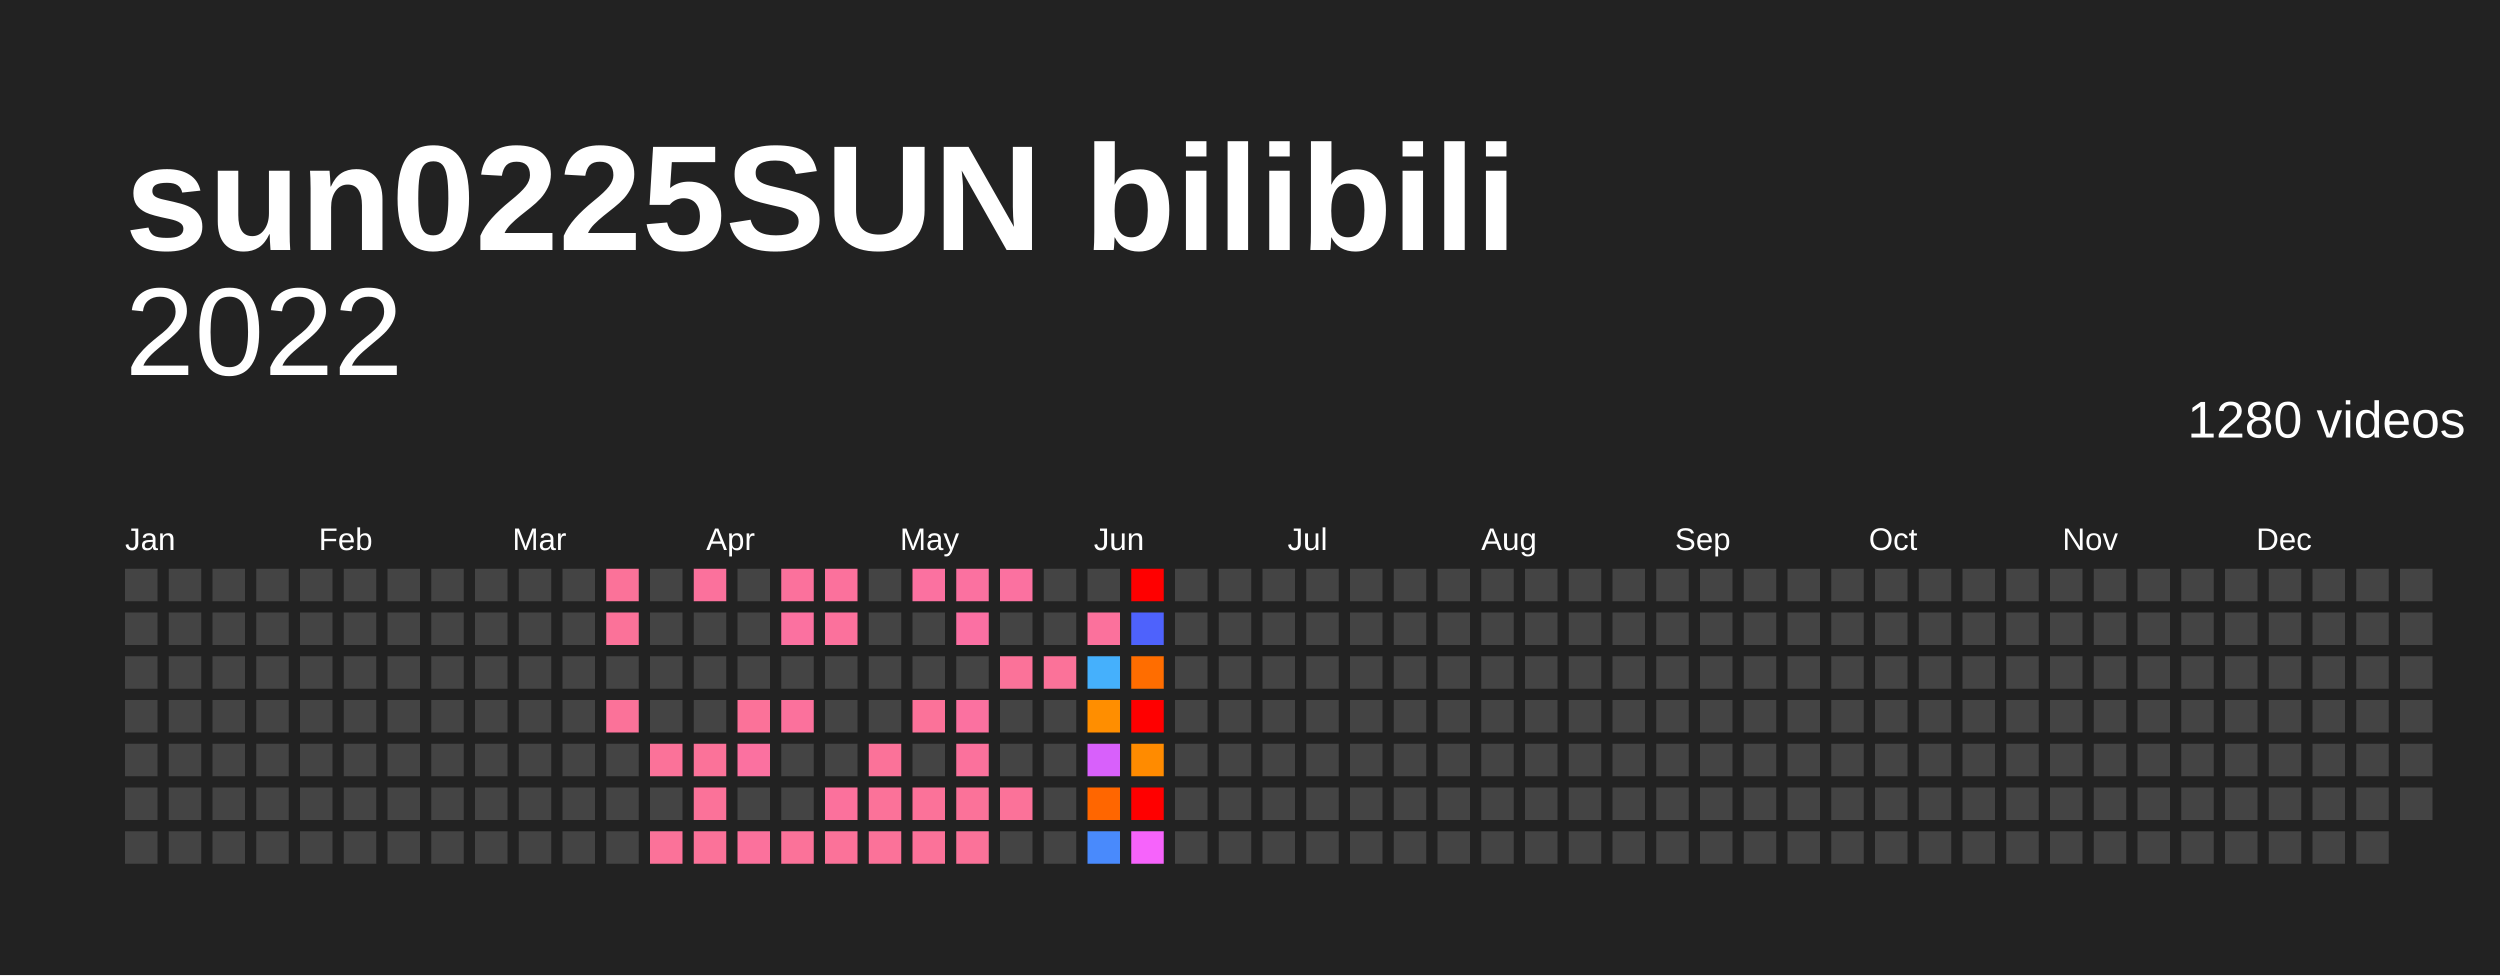
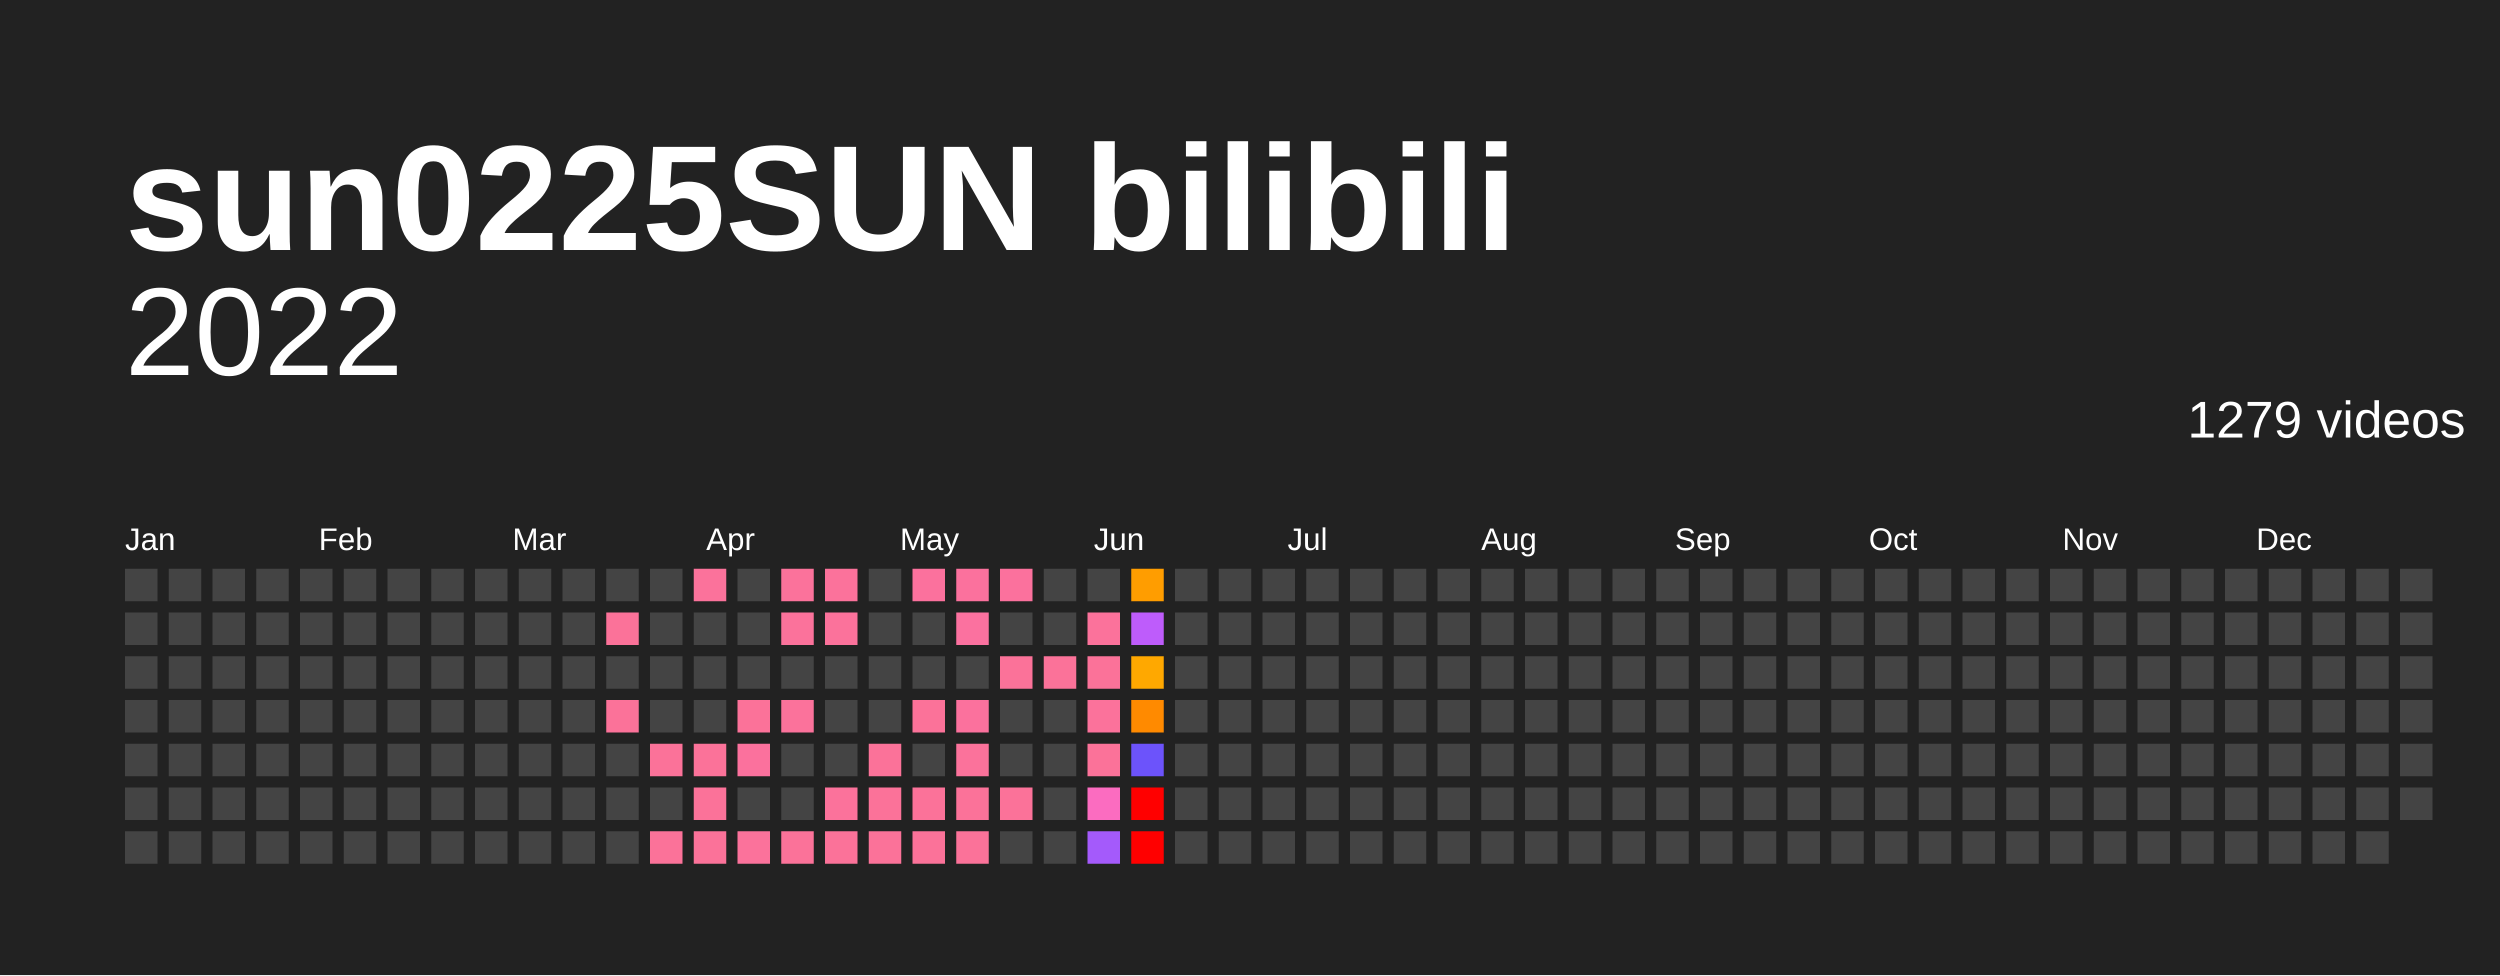
<svg xmlns="http://www.w3.org/2000/svg" baseProfile="full" height="78mm" version="1.1" viewBox="0,0,200,78" width="200mm">
  <defs />
  <rect fill="#222222" height="78" width="200" x="0" y="0" />
  <text fill="#FFFFFF" style="font-size:12px; font-family:Arial; font-weight:bold;" x="10" y="20">sun0225SUN bilibili</text>
  <text alignment-baseline="hanging" fill="#FFFFFF" style="font-size:10.0px; font-family:Arial;" x="10" y="30">2022</text>
-   <text alignment-baseline="hanging" fill="#FFFFFF" style="font-size:4.125px; font-family:Arial;" x="175" y="35">1280 videos</text>
+   <text alignment-baseline="hanging" fill="#FFFFFF" style="font-size:4.125px; font-family:Arial;" x="175" y="35">1279 videos</text>
  <text fill="#FFFFFF" style="font-size:2.5px; font-family:Arial" x="10.0" y="44">Jan</text>
  <text fill="#FFFFFF" style="font-size:2.5px; font-family:Arial" x="25.5" y="44">Feb</text>
  <text fill="#FFFFFF" style="font-size:2.5px; font-family:Arial" x="41.0" y="44">Mar</text>
  <text fill="#FFFFFF" style="font-size:2.5px; font-family:Arial" x="56.5" y="44">Apr</text>
  <text fill="#FFFFFF" style="font-size:2.5px; font-family:Arial" x="72.0" y="44">May</text>
  <text fill="#FFFFFF" style="font-size:2.5px; font-family:Arial" x="87.5" y="44">Jun</text>
  <text fill="#FFFFFF" style="font-size:2.5px; font-family:Arial" x="103.0" y="44">Jul</text>
  <text fill="#FFFFFF" style="font-size:2.5px; font-family:Arial" x="118.5" y="44">Aug</text>
  <text fill="#FFFFFF" style="font-size:2.5px; font-family:Arial" x="134.0" y="44">Sep</text>
  <text fill="#FFFFFF" style="font-size:2.5px; font-family:Arial" x="149.5" y="44">Oct</text>
  <text fill="#FFFFFF" style="font-size:2.5px; font-family:Arial" x="165.0" y="44">Nov</text>
  <text fill="#FFFFFF" style="font-size:2.5px; font-family:Arial" x="180.5" y="44">Dec</text>
  <rect fill="#444444" height="2.6" width="2.6" x="10.0" y="45.5" />
  <rect fill="#444444" height="2.6" width="2.6" x="10.0" y="49.0" />
  <rect fill="#444444" height="2.6" width="2.6" x="10.0" y="52.5" />
  <rect fill="#444444" height="2.6" width="2.6" x="10.0" y="56.0" />
  <rect fill="#444444" height="2.6" width="2.6" x="10.0" y="59.5" />
  <rect fill="#444444" height="2.6" width="2.6" x="10.0" y="63.0" />
  <rect fill="#444444" height="2.6" width="2.6" x="10.0" y="66.5" />
  <rect fill="#444444" height="2.6" width="2.6" x="13.5" y="45.5" />
  <rect fill="#444444" height="2.6" width="2.6" x="13.5" y="49.0" />
  <rect fill="#444444" height="2.6" width="2.6" x="13.5" y="52.5" />
  <rect fill="#444444" height="2.6" width="2.6" x="13.5" y="56.0" />
  <rect fill="#444444" height="2.6" width="2.6" x="13.5" y="59.5" />
  <rect fill="#444444" height="2.6" width="2.6" x="13.5" y="63.0" />
  <rect fill="#444444" height="2.6" width="2.6" x="13.5" y="66.5" />
  <rect fill="#444444" height="2.6" width="2.6" x="17.0" y="45.5" />
  <rect fill="#444444" height="2.6" width="2.6" x="17.0" y="49.0" />
  <rect fill="#444444" height="2.6" width="2.6" x="17.0" y="52.5" />
  <rect fill="#444444" height="2.6" width="2.6" x="17.0" y="56.0" />
  <rect fill="#444444" height="2.6" width="2.6" x="17.0" y="59.5" />
  <rect fill="#444444" height="2.6" width="2.6" x="17.0" y="63.0" />
  <rect fill="#444444" height="2.6" width="2.6" x="17.0" y="66.5" />
  <rect fill="#444444" height="2.6" width="2.6" x="20.5" y="45.5" />
  <rect fill="#444444" height="2.6" width="2.6" x="20.5" y="49.0" />
  <rect fill="#444444" height="2.6" width="2.6" x="20.5" y="52.5" />
  <rect fill="#444444" height="2.6" width="2.6" x="20.5" y="56.0" />
  <rect fill="#444444" height="2.6" width="2.6" x="20.5" y="59.5" />
  <rect fill="#444444" height="2.6" width="2.6" x="20.5" y="63.0" />
  <rect fill="#444444" height="2.6" width="2.6" x="20.5" y="66.5" />
  <rect fill="#444444" height="2.6" width="2.6" x="24.0" y="45.5" />
  <rect fill="#444444" height="2.6" width="2.6" x="24.0" y="49.0" />
  <rect fill="#444444" height="2.6" width="2.6" x="24.0" y="52.5" />
  <rect fill="#444444" height="2.6" width="2.6" x="24.0" y="56.0" />
  <rect fill="#444444" height="2.6" width="2.6" x="24.0" y="59.5" />
  <rect fill="#444444" height="2.6" width="2.6" x="24.0" y="63.0" />
  <rect fill="#444444" height="2.6" width="2.6" x="24.0" y="66.5" />
  <rect fill="#444444" height="2.6" width="2.6" x="27.5" y="45.5" />
  <rect fill="#444444" height="2.6" width="2.6" x="27.5" y="49.0" />
  <rect fill="#444444" height="2.6" width="2.6" x="27.5" y="52.5" />
  <rect fill="#444444" height="2.6" width="2.6" x="27.5" y="56.0" />
  <rect fill="#444444" height="2.6" width="2.6" x="27.5" y="59.5" />
  <rect fill="#444444" height="2.6" width="2.6" x="27.5" y="63.0" />
  <rect fill="#444444" height="2.6" width="2.6" x="27.5" y="66.5" />
  <rect fill="#444444" height="2.6" width="2.6" x="31.0" y="45.5" />
  <rect fill="#444444" height="2.6" width="2.6" x="31.0" y="49.0" />
  <rect fill="#444444" height="2.6" width="2.6" x="31.0" y="52.5" />
  <rect fill="#444444" height="2.6" width="2.6" x="31.0" y="56.0" />
  <rect fill="#444444" height="2.6" width="2.6" x="31.0" y="59.5" />
  <rect fill="#444444" height="2.6" width="2.6" x="31.0" y="63.0" />
  <rect fill="#444444" height="2.6" width="2.6" x="31.0" y="66.5" />
  <rect fill="#444444" height="2.6" width="2.6" x="34.5" y="45.5" />
  <rect fill="#444444" height="2.6" width="2.6" x="34.5" y="49.0" />
  <rect fill="#444444" height="2.6" width="2.6" x="34.5" y="52.5" />
  <rect fill="#444444" height="2.6" width="2.6" x="34.5" y="56.0" />
  <rect fill="#444444" height="2.6" width="2.6" x="34.5" y="59.5" />
  <rect fill="#444444" height="2.6" width="2.6" x="34.5" y="63.0" />
  <rect fill="#444444" height="2.6" width="2.6" x="34.5" y="66.5" />
  <rect fill="#444444" height="2.6" width="2.6" x="38.0" y="45.5" />
  <rect fill="#444444" height="2.6" width="2.6" x="38.0" y="49.0" />
  <rect fill="#444444" height="2.6" width="2.6" x="38.0" y="52.5" />
  <rect fill="#444444" height="2.6" width="2.6" x="38.0" y="56.0" />
  <rect fill="#444444" height="2.6" width="2.6" x="38.0" y="59.5" />
  <rect fill="#444444" height="2.6" width="2.6" x="38.0" y="63.0" />
  <rect fill="#444444" height="2.6" width="2.6" x="38.0" y="66.5" />
  <rect fill="#444444" height="2.6" width="2.6" x="41.5" y="45.5" />
  <rect fill="#444444" height="2.6" width="2.6" x="41.5" y="49.0" />
  <rect fill="#444444" height="2.6" width="2.6" x="41.5" y="52.5" />
  <rect fill="#444444" height="2.6" width="2.6" x="41.5" y="56.0" />
  <rect fill="#444444" height="2.6" width="2.6" x="41.5" y="59.5" />
  <rect fill="#444444" height="2.6" width="2.6" x="41.5" y="63.0" />
  <rect fill="#444444" height="2.6" width="2.6" x="41.5" y="66.5" />
  <rect fill="#444444" height="2.6" width="2.6" x="45.0" y="45.5" />
  <rect fill="#444444" height="2.6" width="2.6" x="45.0" y="49.0" />
  <rect fill="#444444" height="2.6" width="2.6" x="45.0" y="52.5" />
  <rect fill="#444444" height="2.6" width="2.6" x="45.0" y="56.0" />
  <rect fill="#444444" height="2.6" width="2.6" x="45.0" y="59.5" />
  <rect fill="#444444" height="2.6" width="2.6" x="45.0" y="63.0" />
  <rect fill="#444444" height="2.6" width="2.6" x="45.0" y="66.5" />
-   <rect fill="#fb7299" height="2.6" width="2.6" x="48.5" y="45.5" />
+   <rect fill="#444444" height="2.6" width="2.6" x="48.5" y="45.5" />
  <rect fill="#fb7299" height="2.6" width="2.6" x="48.5" y="49.0" />
  <rect fill="#444444" height="2.6" width="2.6" x="48.5" y="52.5" />
  <rect fill="#fb7299" height="2.6" width="2.6" x="48.5" y="56.0" />
  <rect fill="#444444" height="2.6" width="2.6" x="48.5" y="59.5" />
  <rect fill="#444444" height="2.6" width="2.6" x="48.5" y="63.0" />
  <rect fill="#444444" height="2.6" width="2.6" x="48.5" y="66.5" />
  <rect fill="#444444" height="2.6" width="2.6" x="52.0" y="45.5" />
  <rect fill="#444444" height="2.6" width="2.6" x="52.0" y="49.0" />
  <rect fill="#444444" height="2.6" width="2.6" x="52.0" y="52.5" />
  <rect fill="#444444" height="2.6" width="2.6" x="52.0" y="56.0" />
  <rect fill="#fb7299" height="2.6" width="2.6" x="52.0" y="59.5" />
  <rect fill="#444444" height="2.6" width="2.6" x="52.0" y="63.0" />
  <rect fill="#fb7299" height="2.6" width="2.6" x="52.0" y="66.5" />
-   <rect fill="#fb719c" height="2.6" width="2.6" x="55.5" y="45.5" />
+   <rect fill="#fb729b" height="2.6" width="2.6" x="55.5" y="45.5" />
  <rect fill="#444444" height="2.6" width="2.6" x="55.5" y="49.0" />
  <rect fill="#444444" height="2.6" width="2.6" x="55.5" y="52.5" />
  <rect fill="#444444" height="2.6" width="2.6" x="55.5" y="56.0" />
  <rect fill="#fb7299" height="2.6" width="2.6" x="55.5" y="59.5" />
  <rect fill="#fb7299" height="2.6" width="2.6" x="55.5" y="63.0" />
  <rect fill="#fb7299" height="2.6" width="2.6" x="55.5" y="66.5" />
  <rect fill="#444444" height="2.6" width="2.6" x="59.0" y="45.5" />
  <rect fill="#444444" height="2.6" width="2.6" x="59.0" y="49.0" />
  <rect fill="#444444" height="2.6" width="2.6" x="59.0" y="52.5" />
  <rect fill="#fb7299" height="2.6" width="2.6" x="59.0" y="56.0" />
-   <rect fill="#fb71a0" height="2.6" width="2.6" x="59.0" y="59.5" />
+   <rect fill="#fb719d" height="2.6" width="2.6" x="59.0" y="59.5" />
  <rect fill="#444444" height="2.6" width="2.6" x="59.0" y="63.0" />
-   <rect fill="#fb719c" height="2.6" width="2.6" x="59.0" y="66.5" />
-   <rect fill="#fb719c" height="2.6" width="2.6" x="62.5" y="45.5" />
-   <rect fill="#fb71a0" height="2.6" width="2.6" x="62.5" y="49.0" />
+   <rect fill="#fb729b" height="2.6" width="2.6" x="59.0" y="66.5" />
+   <rect fill="#fb729b" height="2.6" width="2.6" x="62.5" y="45.5" />
+   <rect fill="#fb729b" height="2.6" width="2.6" x="62.5" y="49.0" />
  <rect fill="#444444" height="2.6" width="2.6" x="62.5" y="52.5" />
-   <rect fill="#fb719c" height="2.6" width="2.6" x="62.5" y="56.0" />
+   <rect fill="#fb729b" height="2.6" width="2.6" x="62.5" y="56.0" />
  <rect fill="#444444" height="2.6" width="2.6" x="62.5" y="59.5" />
  <rect fill="#444444" height="2.6" width="2.6" x="62.5" y="63.0" />
  <rect fill="#fb7299" height="2.6" width="2.6" x="62.5" y="66.5" />
-   <rect fill="#fb719c" height="2.6" width="2.6" x="66.0" y="45.5" />
-   <rect fill="#fb719c" height="2.6" width="2.6" x="66.0" y="49.0" />
+   <rect fill="#fb729b" height="2.6" width="2.6" x="66.0" y="45.5" />
+   <rect fill="#fb729b" height="2.6" width="2.6" x="66.0" y="49.0" />
  <rect fill="#444444" height="2.6" width="2.6" x="66.0" y="52.5" />
  <rect fill="#444444" height="2.6" width="2.6" x="66.0" y="56.0" />
  <rect fill="#444444" height="2.6" width="2.6" x="66.0" y="59.5" />
-   <rect fill="#fb719c" height="2.6" width="2.6" x="66.0" y="63.0" />
+   <rect fill="#fb729b" height="2.6" width="2.6" x="66.0" y="63.0" />
  <rect fill="#fb7299" height="2.6" width="2.6" x="66.0" y="66.5" />
  <rect fill="#444444" height="2.6" width="2.6" x="69.5" y="45.5" />
  <rect fill="#444444" height="2.6" width="2.6" x="69.5" y="49.0" />
  <rect fill="#444444" height="2.6" width="2.6" x="69.5" y="52.5" />
  <rect fill="#444444" height="2.6" width="2.6" x="69.5" y="56.0" />
  <rect fill="#fb7299" height="2.6" width="2.6" x="69.5" y="59.5" />
  <rect fill="#fb7299" height="2.6" width="2.6" x="69.5" y="63.0" />
  <rect fill="#fb7299" height="2.6" width="2.6" x="69.5" y="66.5" />
-   <rect fill="#fb71a0" height="2.6" width="2.6" x="73.0" y="45.5" />
+   <rect fill="#fb719d" height="2.6" width="2.6" x="73.0" y="45.5" />
  <rect fill="#444444" height="2.6" width="2.6" x="73.0" y="49.0" />
  <rect fill="#444444" height="2.6" width="2.6" x="73.0" y="52.5" />
  <rect fill="#fb7299" height="2.6" width="2.6" x="73.0" y="56.0" />
  <rect fill="#444444" height="2.6" width="2.6" x="73.0" y="59.5" />
  <rect fill="#fb7299" height="2.6" width="2.6" x="73.0" y="63.0" />
  <rect fill="#fb7299" height="2.6" width="2.6" x="73.0" y="66.5" />
-   <rect fill="#fb71a0" height="2.6" width="2.6" x="76.5" y="45.5" />
-   <rect fill="#fb70a3" height="2.6" width="2.6" x="76.5" y="49.0" />
+   <rect fill="#fb719d" height="2.6" width="2.6" x="76.5" y="45.5" />
+   <rect fill="#fb719f" height="2.6" width="2.6" x="76.5" y="49.0" />
  <rect fill="#444444" height="2.6" width="2.6" x="76.5" y="52.5" />
-   <rect fill="#fb71a0" height="2.6" width="2.6" x="76.5" y="56.0" />
-   <rect fill="#fb719c" height="2.6" width="2.6" x="76.5" y="59.5" />
+   <rect fill="#fb719d" height="2.6" width="2.6" x="76.5" y="56.0" />
+   <rect fill="#fb729b" height="2.6" width="2.6" x="76.5" y="59.5" />
  <rect fill="#fb7299" height="2.6" width="2.6" x="76.5" y="63.0" />
  <rect fill="#fb7299" height="2.6" width="2.6" x="76.5" y="66.5" />
-   <rect fill="#fb71a0" height="2.6" width="2.6" x="80.0" y="45.5" />
+   <rect fill="#fb719d" height="2.6" width="2.6" x="80.0" y="45.5" />
  <rect fill="#444444" height="2.6" width="2.6" x="80.0" y="49.0" />
  <rect fill="#fb7299" height="2.6" width="2.6" x="80.0" y="52.5" />
  <rect fill="#444444" height="2.6" width="2.6" x="80.0" y="56.0" />
  <rect fill="#444444" height="2.6" width="2.6" x="80.0" y="59.5" />
  <rect fill="#fb7299" height="2.6" width="2.6" x="80.0" y="63.0" />
  <rect fill="#444444" height="2.6" width="2.6" x="80.0" y="66.5" />
  <rect fill="#444444" height="2.6" width="2.6" x="83.5" y="45.5" />
  <rect fill="#444444" height="2.6" width="2.6" x="83.5" y="49.0" />
  <rect fill="#fb7299" height="2.6" width="2.6" x="83.5" y="52.5" />
  <rect fill="#444444" height="2.6" width="2.6" x="83.5" y="56.0" />
  <rect fill="#444444" height="2.6" width="2.6" x="83.5" y="59.5" />
  <rect fill="#444444" height="2.6" width="2.6" x="83.5" y="63.0" />
  <rect fill="#444444" height="2.6" width="2.6" x="83.5" y="66.5" />
  <rect fill="#444444" height="2.6" width="2.6" x="87.0" y="45.5" />
-   <rect fill="#fb719c" height="2.6" width="2.6" x="87.0" y="49.0" />
-   <rect fill="#45b0fc" height="2.6" width="2.6" x="87.0" y="52.5" />
-   <rect fill="#ff8e00" height="2.6" width="2.6" x="87.0" y="56.0" />
-   <rect fill="#d860fb" height="2.6" width="2.6" x="87.0" y="59.5" />
-   <rect fill="#ff6600" height="2.6" width="2.6" x="87.0" y="63.0" />
-   <rect fill="#498afc" height="2.6" width="2.6" x="87.0" y="66.5" />
-   <rect fill="red" height="2.6" width="2.6" x="90.5" y="45.5" />
-   <rect fill="#4e62fc" height="2.6" width="2.6" x="90.5" y="49.0" />
-   <rect fill="#ff6d00" height="2.6" width="2.6" x="90.5" y="52.5" />
-   <rect fill="red" height="2.6" width="2.6" x="90.5" y="56.0" />
-   <rect fill="#ff8b00" height="2.6" width="2.6" x="90.5" y="59.5" />
+   <rect fill="#fb729b" height="2.6" width="2.6" x="87.0" y="49.0" />
+   <rect fill="#fb7299" height="2.6" width="2.6" x="87.0" y="52.5" />
+   <rect fill="#fb729b" height="2.6" width="2.6" x="87.0" y="56.0" />
+   <rect fill="#fb7299" height="2.6" width="2.6" x="87.0" y="59.5" />
+   <rect fill="#fb6cc0" height="2.6" width="2.6" x="87.0" y="63.0" />
+   <rect fill="#a45afb" height="2.6" width="2.6" x="87.0" y="66.5" />
+   <rect fill="#ff9d00" height="2.6" width="2.6" x="90.5" y="45.5" />
+   <rect fill="#be5cfb" height="2.6" width="2.6" x="90.5" y="49.0" />
+   <rect fill="#ffa800" height="2.6" width="2.6" x="90.5" y="52.5" />
+   <rect fill="#ff8a00" height="2.6" width="2.6" x="90.5" y="56.0" />
+   <rect fill="#6c53fb" height="2.6" width="2.6" x="90.5" y="59.5" />
  <rect fill="red" height="2.6" width="2.6" x="90.5" y="63.0" />
-   <rect fill="#f663fb" height="2.6" width="2.6" x="90.5" y="66.5" />
+   <rect fill="red" height="2.6" width="2.6" x="90.5" y="66.5" />
  <rect fill="#444444" height="2.6" width="2.6" x="94.0" y="45.5" />
  <rect fill="#444444" height="2.6" width="2.6" x="94.0" y="49.0" />
  <rect fill="#444444" height="2.6" width="2.6" x="94.0" y="52.5" />
  <rect fill="#444444" height="2.6" width="2.6" x="94.0" y="56.0" />
  <rect fill="#444444" height="2.6" width="2.6" x="94.0" y="59.5" />
  <rect fill="#444444" height="2.6" width="2.6" x="94.0" y="63.0" />
  <rect fill="#444444" height="2.6" width="2.6" x="94.0" y="66.5" />
  <rect fill="#444444" height="2.6" width="2.6" x="97.5" y="45.5" />
  <rect fill="#444444" height="2.6" width="2.6" x="97.5" y="49.0" />
  <rect fill="#444444" height="2.6" width="2.6" x="97.5" y="52.5" />
  <rect fill="#444444" height="2.6" width="2.6" x="97.5" y="56.0" />
  <rect fill="#444444" height="2.6" width="2.6" x="97.5" y="59.5" />
  <rect fill="#444444" height="2.6" width="2.6" x="97.5" y="63.0" />
  <rect fill="#444444" height="2.6" width="2.6" x="97.5" y="66.5" />
  <rect fill="#444444" height="2.6" width="2.6" x="101.0" y="45.5" />
  <rect fill="#444444" height="2.6" width="2.6" x="101.0" y="49.0" />
  <rect fill="#444444" height="2.6" width="2.6" x="101.0" y="52.5" />
  <rect fill="#444444" height="2.6" width="2.6" x="101.0" y="56.0" />
  <rect fill="#444444" height="2.6" width="2.6" x="101.0" y="59.5" />
  <rect fill="#444444" height="2.6" width="2.6" x="101.0" y="63.0" />
  <rect fill="#444444" height="2.6" width="2.6" x="101.0" y="66.5" />
  <rect fill="#444444" height="2.6" width="2.6" x="104.5" y="45.5" />
  <rect fill="#444444" height="2.6" width="2.6" x="104.5" y="49.0" />
  <rect fill="#444444" height="2.6" width="2.6" x="104.5" y="52.5" />
  <rect fill="#444444" height="2.6" width="2.6" x="104.5" y="56.0" />
  <rect fill="#444444" height="2.6" width="2.6" x="104.5" y="59.5" />
  <rect fill="#444444" height="2.6" width="2.6" x="104.5" y="63.0" />
  <rect fill="#444444" height="2.6" width="2.6" x="104.5" y="66.5" />
  <rect fill="#444444" height="2.6" width="2.6" x="108.0" y="45.5" />
  <rect fill="#444444" height="2.6" width="2.6" x="108.0" y="49.0" />
  <rect fill="#444444" height="2.6" width="2.6" x="108.0" y="52.5" />
  <rect fill="#444444" height="2.6" width="2.6" x="108.0" y="56.0" />
  <rect fill="#444444" height="2.6" width="2.6" x="108.0" y="59.5" />
  <rect fill="#444444" height="2.6" width="2.6" x="108.0" y="63.0" />
  <rect fill="#444444" height="2.6" width="2.6" x="108.0" y="66.5" />
  <rect fill="#444444" height="2.6" width="2.6" x="111.5" y="45.5" />
  <rect fill="#444444" height="2.6" width="2.6" x="111.5" y="49.0" />
  <rect fill="#444444" height="2.6" width="2.6" x="111.5" y="52.5" />
  <rect fill="#444444" height="2.6" width="2.6" x="111.5" y="56.0" />
  <rect fill="#444444" height="2.6" width="2.6" x="111.5" y="59.5" />
  <rect fill="#444444" height="2.6" width="2.6" x="111.5" y="63.0" />
  <rect fill="#444444" height="2.6" width="2.6" x="111.5" y="66.5" />
  <rect fill="#444444" height="2.6" width="2.6" x="115.0" y="45.5" />
  <rect fill="#444444" height="2.6" width="2.6" x="115.0" y="49.0" />
  <rect fill="#444444" height="2.6" width="2.6" x="115.0" y="52.5" />
  <rect fill="#444444" height="2.6" width="2.6" x="115.0" y="56.0" />
  <rect fill="#444444" height="2.6" width="2.6" x="115.0" y="59.5" />
  <rect fill="#444444" height="2.6" width="2.6" x="115.0" y="63.0" />
  <rect fill="#444444" height="2.6" width="2.6" x="115.0" y="66.5" />
  <rect fill="#444444" height="2.6" width="2.6" x="118.5" y="45.5" />
  <rect fill="#444444" height="2.6" width="2.6" x="118.5" y="49.0" />
  <rect fill="#444444" height="2.6" width="2.6" x="118.5" y="52.5" />
  <rect fill="#444444" height="2.6" width="2.6" x="118.5" y="56.0" />
  <rect fill="#444444" height="2.6" width="2.6" x="118.5" y="59.5" />
  <rect fill="#444444" height="2.6" width="2.6" x="118.5" y="63.0" />
  <rect fill="#444444" height="2.6" width="2.6" x="118.5" y="66.5" />
  <rect fill="#444444" height="2.6" width="2.6" x="122.0" y="45.5" />
  <rect fill="#444444" height="2.6" width="2.6" x="122.0" y="49.0" />
  <rect fill="#444444" height="2.6" width="2.6" x="122.0" y="52.5" />
  <rect fill="#444444" height="2.6" width="2.6" x="122.0" y="56.0" />
  <rect fill="#444444" height="2.6" width="2.6" x="122.0" y="59.5" />
  <rect fill="#444444" height="2.6" width="2.6" x="122.0" y="63.0" />
  <rect fill="#444444" height="2.6" width="2.6" x="122.0" y="66.5" />
  <rect fill="#444444" height="2.6" width="2.6" x="125.5" y="45.5" />
  <rect fill="#444444" height="2.6" width="2.6" x="125.5" y="49.0" />
  <rect fill="#444444" height="2.6" width="2.6" x="125.5" y="52.5" />
  <rect fill="#444444" height="2.6" width="2.6" x="125.5" y="56.0" />
  <rect fill="#444444" height="2.6" width="2.6" x="125.5" y="59.5" />
  <rect fill="#444444" height="2.6" width="2.6" x="125.5" y="63.0" />
  <rect fill="#444444" height="2.6" width="2.6" x="125.5" y="66.5" />
  <rect fill="#444444" height="2.6" width="2.6" x="129.0" y="45.5" />
  <rect fill="#444444" height="2.6" width="2.6" x="129.0" y="49.0" />
  <rect fill="#444444" height="2.6" width="2.6" x="129.0" y="52.5" />
  <rect fill="#444444" height="2.6" width="2.6" x="129.0" y="56.0" />
  <rect fill="#444444" height="2.6" width="2.6" x="129.0" y="59.5" />
  <rect fill="#444444" height="2.6" width="2.6" x="129.0" y="63.0" />
  <rect fill="#444444" height="2.6" width="2.6" x="129.0" y="66.5" />
  <rect fill="#444444" height="2.6" width="2.6" x="132.5" y="45.5" />
  <rect fill="#444444" height="2.6" width="2.6" x="132.5" y="49.0" />
  <rect fill="#444444" height="2.6" width="2.6" x="132.5" y="52.5" />
  <rect fill="#444444" height="2.6" width="2.6" x="132.5" y="56.0" />
  <rect fill="#444444" height="2.6" width="2.6" x="132.5" y="59.5" />
  <rect fill="#444444" height="2.6" width="2.6" x="132.5" y="63.0" />
  <rect fill="#444444" height="2.6" width="2.6" x="132.5" y="66.5" />
  <rect fill="#444444" height="2.6" width="2.6" x="136.0" y="45.5" />
  <rect fill="#444444" height="2.6" width="2.6" x="136.0" y="49.0" />
  <rect fill="#444444" height="2.6" width="2.6" x="136.0" y="52.5" />
  <rect fill="#444444" height="2.6" width="2.6" x="136.0" y="56.0" />
  <rect fill="#444444" height="2.6" width="2.6" x="136.0" y="59.5" />
  <rect fill="#444444" height="2.6" width="2.6" x="136.0" y="63.0" />
  <rect fill="#444444" height="2.6" width="2.6" x="136.0" y="66.5" />
  <rect fill="#444444" height="2.6" width="2.6" x="139.5" y="45.5" />
  <rect fill="#444444" height="2.6" width="2.6" x="139.5" y="49.0" />
  <rect fill="#444444" height="2.6" width="2.6" x="139.5" y="52.5" />
  <rect fill="#444444" height="2.6" width="2.6" x="139.5" y="56.0" />
  <rect fill="#444444" height="2.6" width="2.6" x="139.5" y="59.5" />
  <rect fill="#444444" height="2.6" width="2.6" x="139.5" y="63.0" />
  <rect fill="#444444" height="2.6" width="2.6" x="139.5" y="66.5" />
  <rect fill="#444444" height="2.6" width="2.6" x="143.0" y="45.5" />
  <rect fill="#444444" height="2.6" width="2.6" x="143.0" y="49.0" />
  <rect fill="#444444" height="2.6" width="2.6" x="143.0" y="52.5" />
  <rect fill="#444444" height="2.6" width="2.6" x="143.0" y="56.0" />
  <rect fill="#444444" height="2.6" width="2.6" x="143.0" y="59.5" />
  <rect fill="#444444" height="2.6" width="2.6" x="143.0" y="63.0" />
  <rect fill="#444444" height="2.6" width="2.6" x="143.0" y="66.5" />
  <rect fill="#444444" height="2.6" width="2.6" x="146.5" y="45.5" />
  <rect fill="#444444" height="2.6" width="2.6" x="146.5" y="49.0" />
  <rect fill="#444444" height="2.6" width="2.6" x="146.5" y="52.5" />
  <rect fill="#444444" height="2.6" width="2.6" x="146.5" y="56.0" />
  <rect fill="#444444" height="2.6" width="2.6" x="146.5" y="59.5" />
  <rect fill="#444444" height="2.6" width="2.6" x="146.5" y="63.0" />
  <rect fill="#444444" height="2.6" width="2.6" x="146.5" y="66.5" />
  <rect fill="#444444" height="2.6" width="2.6" x="150.0" y="45.5" />
  <rect fill="#444444" height="2.6" width="2.6" x="150.0" y="49.0" />
  <rect fill="#444444" height="2.6" width="2.6" x="150.0" y="52.5" />
  <rect fill="#444444" height="2.6" width="2.6" x="150.0" y="56.0" />
  <rect fill="#444444" height="2.6" width="2.6" x="150.0" y="59.5" />
  <rect fill="#444444" height="2.6" width="2.6" x="150.0" y="63.0" />
  <rect fill="#444444" height="2.6" width="2.6" x="150.0" y="66.5" />
  <rect fill="#444444" height="2.6" width="2.6" x="153.5" y="45.5" />
  <rect fill="#444444" height="2.6" width="2.6" x="153.5" y="49.0" />
  <rect fill="#444444" height="2.6" width="2.6" x="153.5" y="52.5" />
  <rect fill="#444444" height="2.6" width="2.6" x="153.5" y="56.0" />
  <rect fill="#444444" height="2.6" width="2.6" x="153.5" y="59.5" />
  <rect fill="#444444" height="2.6" width="2.6" x="153.5" y="63.0" />
  <rect fill="#444444" height="2.6" width="2.6" x="153.5" y="66.5" />
  <rect fill="#444444" height="2.6" width="2.6" x="157.0" y="45.5" />
  <rect fill="#444444" height="2.6" width="2.6" x="157.0" y="49.0" />
  <rect fill="#444444" height="2.6" width="2.6" x="157.0" y="52.5" />
  <rect fill="#444444" height="2.6" width="2.6" x="157.0" y="56.0" />
  <rect fill="#444444" height="2.6" width="2.6" x="157.0" y="59.5" />
  <rect fill="#444444" height="2.6" width="2.6" x="157.0" y="63.0" />
  <rect fill="#444444" height="2.6" width="2.6" x="157.0" y="66.5" />
  <rect fill="#444444" height="2.6" width="2.6" x="160.5" y="45.5" />
  <rect fill="#444444" height="2.6" width="2.6" x="160.5" y="49.0" />
  <rect fill="#444444" height="2.6" width="2.6" x="160.5" y="52.5" />
  <rect fill="#444444" height="2.6" width="2.6" x="160.5" y="56.0" />
  <rect fill="#444444" height="2.6" width="2.6" x="160.5" y="59.5" />
  <rect fill="#444444" height="2.6" width="2.6" x="160.5" y="63.0" />
  <rect fill="#444444" height="2.6" width="2.6" x="160.5" y="66.5" />
  <rect fill="#444444" height="2.6" width="2.6" x="164.0" y="45.5" />
  <rect fill="#444444" height="2.6" width="2.6" x="164.0" y="49.0" />
  <rect fill="#444444" height="2.6" width="2.6" x="164.0" y="52.5" />
  <rect fill="#444444" height="2.6" width="2.6" x="164.0" y="56.0" />
  <rect fill="#444444" height="2.6" width="2.6" x="164.0" y="59.5" />
  <rect fill="#444444" height="2.6" width="2.6" x="164.0" y="63.0" />
  <rect fill="#444444" height="2.6" width="2.6" x="164.0" y="66.5" />
  <rect fill="#444444" height="2.6" width="2.6" x="167.5" y="45.5" />
  <rect fill="#444444" height="2.6" width="2.6" x="167.5" y="49.0" />
  <rect fill="#444444" height="2.6" width="2.6" x="167.5" y="52.5" />
  <rect fill="#444444" height="2.6" width="2.6" x="167.5" y="56.0" />
  <rect fill="#444444" height="2.6" width="2.6" x="167.5" y="59.5" />
  <rect fill="#444444" height="2.6" width="2.6" x="167.5" y="63.0" />
  <rect fill="#444444" height="2.6" width="2.6" x="167.5" y="66.5" />
  <rect fill="#444444" height="2.6" width="2.6" x="171.0" y="45.5" />
  <rect fill="#444444" height="2.6" width="2.6" x="171.0" y="49.0" />
  <rect fill="#444444" height="2.6" width="2.6" x="171.0" y="52.5" />
  <rect fill="#444444" height="2.6" width="2.6" x="171.0" y="56.0" />
  <rect fill="#444444" height="2.6" width="2.6" x="171.0" y="59.5" />
  <rect fill="#444444" height="2.6" width="2.6" x="171.0" y="63.0" />
  <rect fill="#444444" height="2.6" width="2.6" x="171.0" y="66.5" />
  <rect fill="#444444" height="2.6" width="2.6" x="174.5" y="45.5" />
  <rect fill="#444444" height="2.6" width="2.6" x="174.5" y="49.0" />
  <rect fill="#444444" height="2.6" width="2.6" x="174.5" y="52.5" />
  <rect fill="#444444" height="2.6" width="2.6" x="174.5" y="56.0" />
  <rect fill="#444444" height="2.6" width="2.6" x="174.5" y="59.5" />
  <rect fill="#444444" height="2.6" width="2.6" x="174.5" y="63.0" />
  <rect fill="#444444" height="2.6" width="2.6" x="174.5" y="66.5" />
  <rect fill="#444444" height="2.6" width="2.6" x="178.0" y="45.5" />
  <rect fill="#444444" height="2.6" width="2.6" x="178.0" y="49.0" />
  <rect fill="#444444" height="2.6" width="2.6" x="178.0" y="52.5" />
  <rect fill="#444444" height="2.6" width="2.6" x="178.0" y="56.0" />
  <rect fill="#444444" height="2.6" width="2.6" x="178.0" y="59.5" />
  <rect fill="#444444" height="2.6" width="2.6" x="178.0" y="63.0" />
  <rect fill="#444444" height="2.6" width="2.6" x="178.0" y="66.5" />
  <rect fill="#444444" height="2.6" width="2.6" x="181.5" y="45.5" />
  <rect fill="#444444" height="2.6" width="2.6" x="181.5" y="49.0" />
  <rect fill="#444444" height="2.6" width="2.6" x="181.5" y="52.5" />
  <rect fill="#444444" height="2.6" width="2.6" x="181.5" y="56.0" />
  <rect fill="#444444" height="2.6" width="2.6" x="181.5" y="59.5" />
  <rect fill="#444444" height="2.6" width="2.6" x="181.5" y="63.0" />
  <rect fill="#444444" height="2.6" width="2.6" x="181.5" y="66.5" />
  <rect fill="#444444" height="2.6" width="2.6" x="185.0" y="45.5" />
  <rect fill="#444444" height="2.6" width="2.6" x="185.0" y="49.0" />
  <rect fill="#444444" height="2.6" width="2.6" x="185.0" y="52.5" />
  <rect fill="#444444" height="2.6" width="2.6" x="185.0" y="56.0" />
  <rect fill="#444444" height="2.6" width="2.6" x="185.0" y="59.5" />
  <rect fill="#444444" height="2.6" width="2.6" x="185.0" y="63.0" />
  <rect fill="#444444" height="2.6" width="2.6" x="185.0" y="66.5" />
  <rect fill="#444444" height="2.6" width="2.6" x="188.5" y="45.5" />
  <rect fill="#444444" height="2.6" width="2.6" x="188.5" y="49.0" />
  <rect fill="#444444" height="2.6" width="2.6" x="188.5" y="52.5" />
  <rect fill="#444444" height="2.6" width="2.6" x="188.5" y="56.0" />
  <rect fill="#444444" height="2.6" width="2.6" x="188.5" y="59.5" />
  <rect fill="#444444" height="2.6" width="2.6" x="188.5" y="63.0" />
  <rect fill="#444444" height="2.6" width="2.6" x="188.5" y="66.5" />
  <rect fill="#444444" height="2.6" width="2.6" x="192.0" y="45.5" />
  <rect fill="#444444" height="2.6" width="2.6" x="192.0" y="49.0" />
  <rect fill="#444444" height="2.6" width="2.6" x="192.0" y="52.5" />
  <rect fill="#444444" height="2.6" width="2.6" x="192.0" y="56.0" />
  <rect fill="#444444" height="2.6" width="2.6" x="192.0" y="59.5" />
  <rect fill="#444444" height="2.6" width="2.6" x="192.0" y="63.0" />
</svg>
